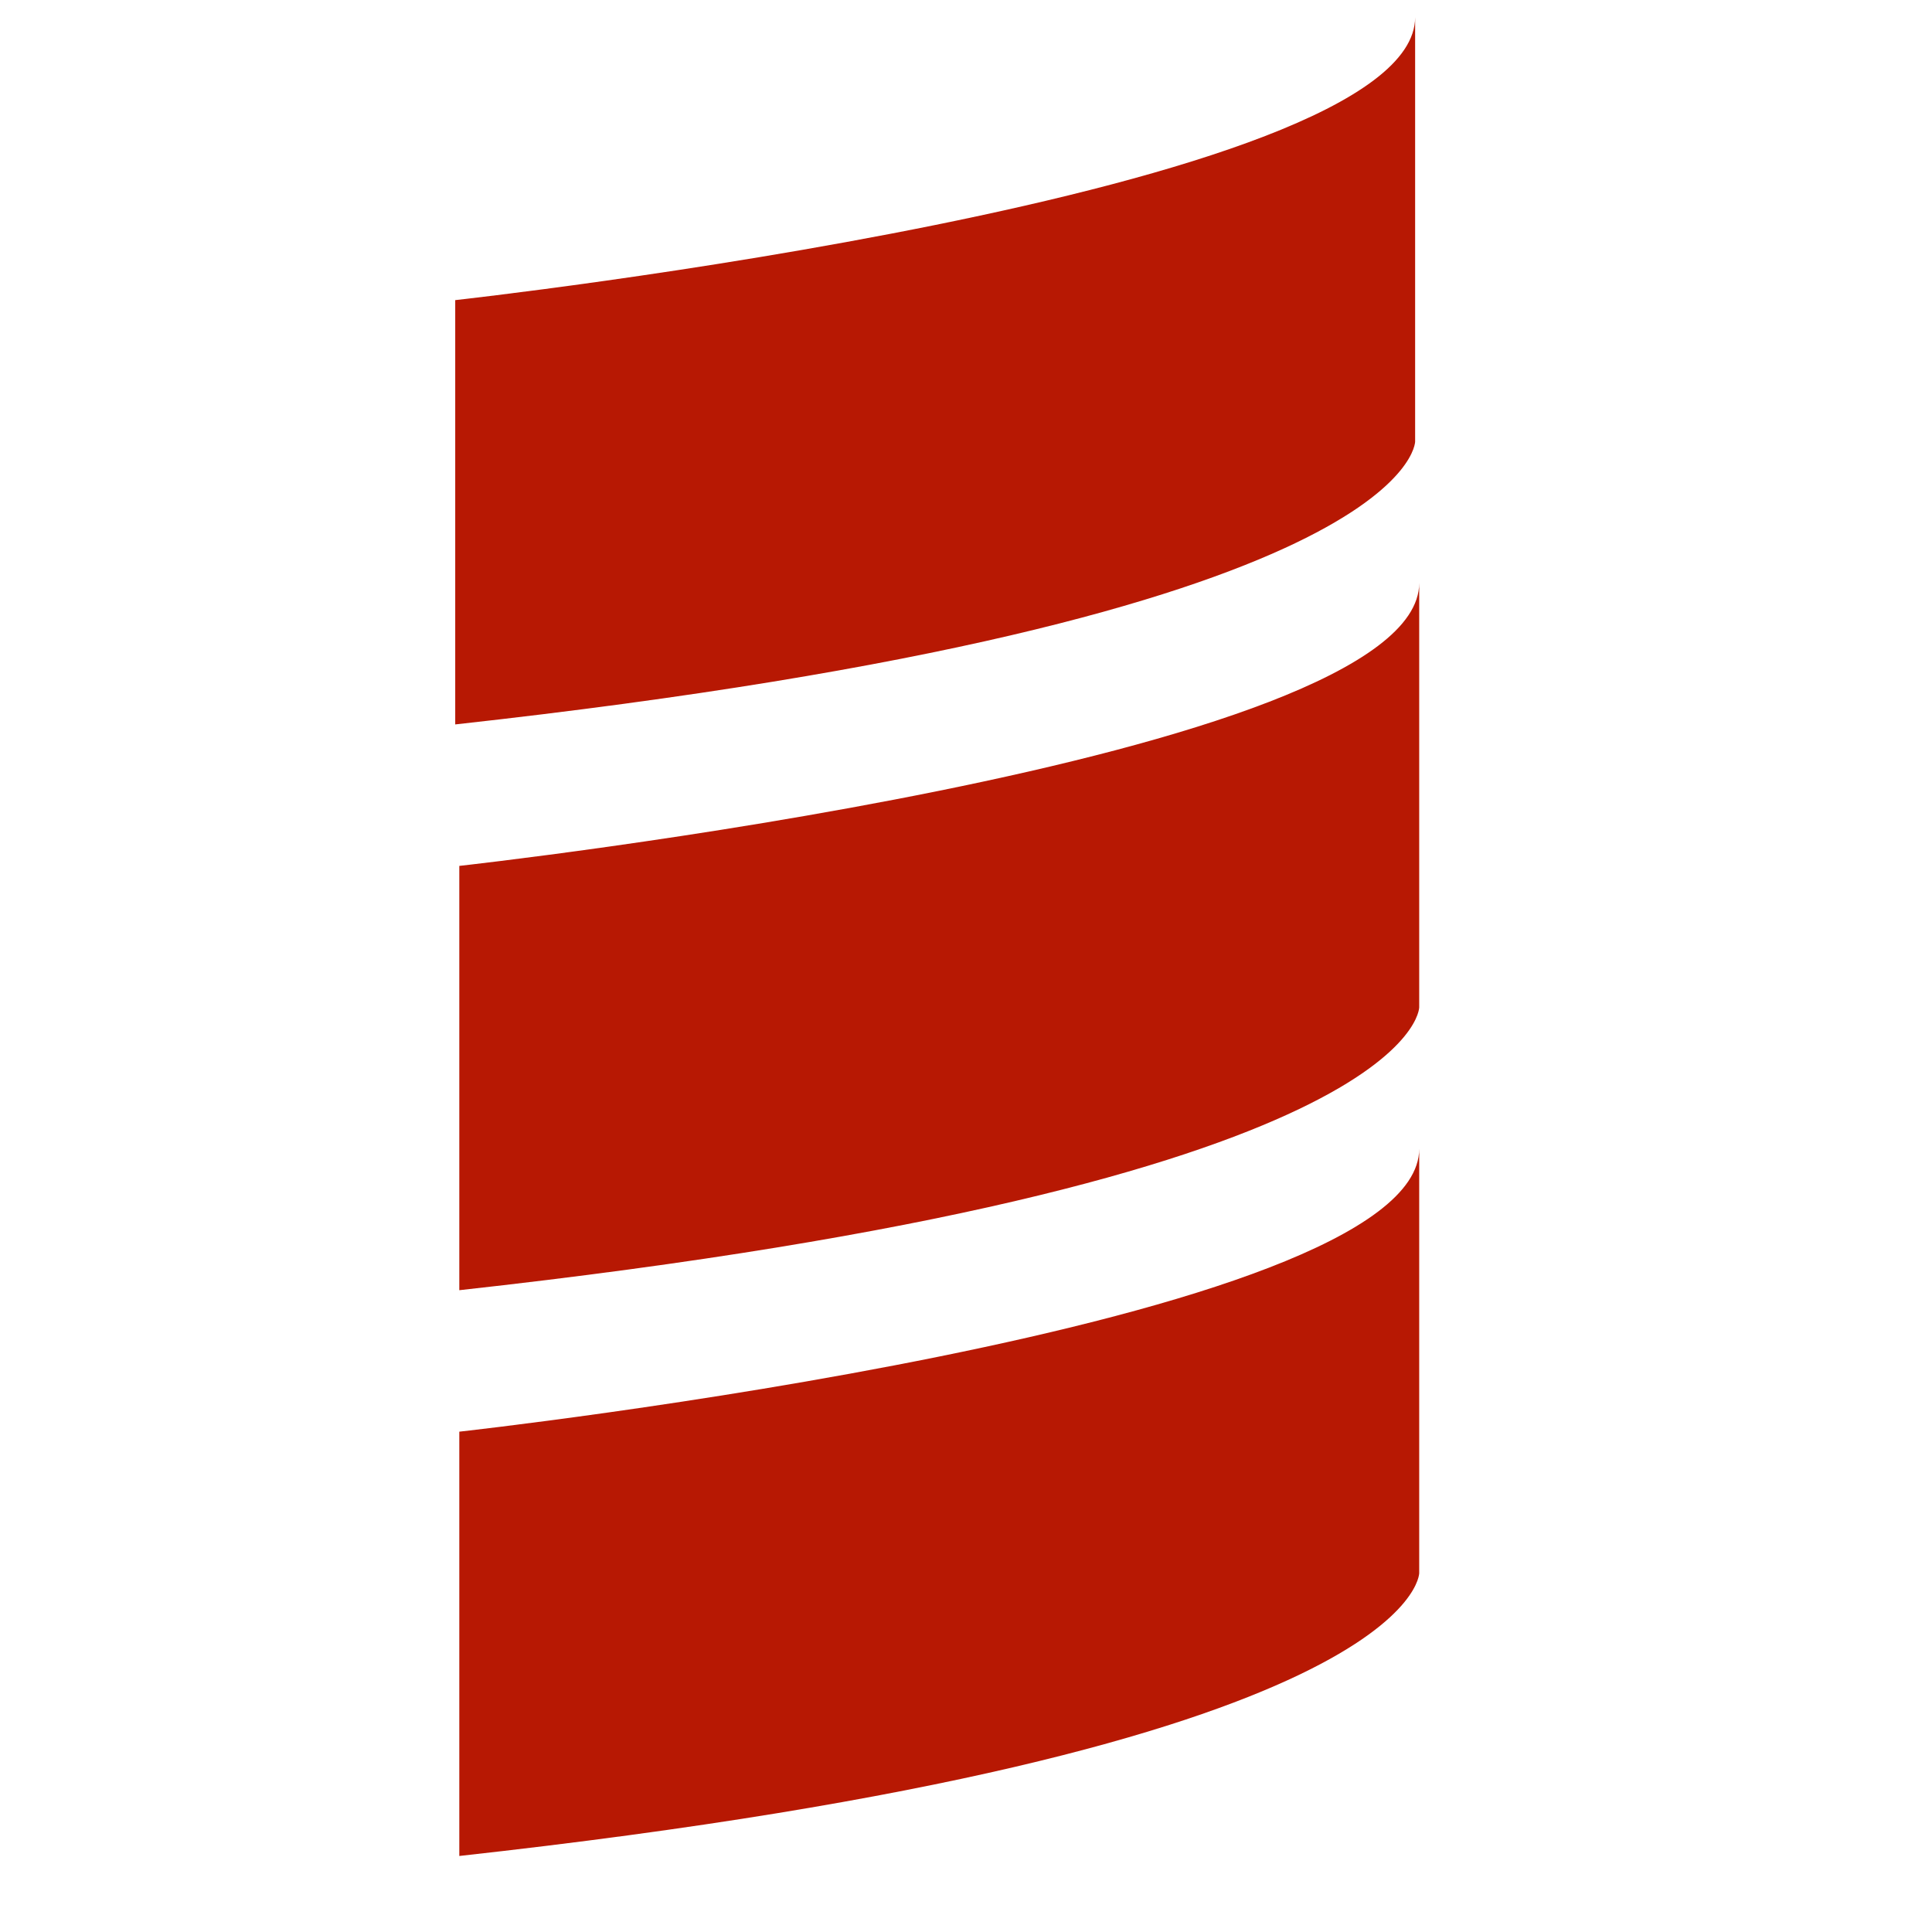
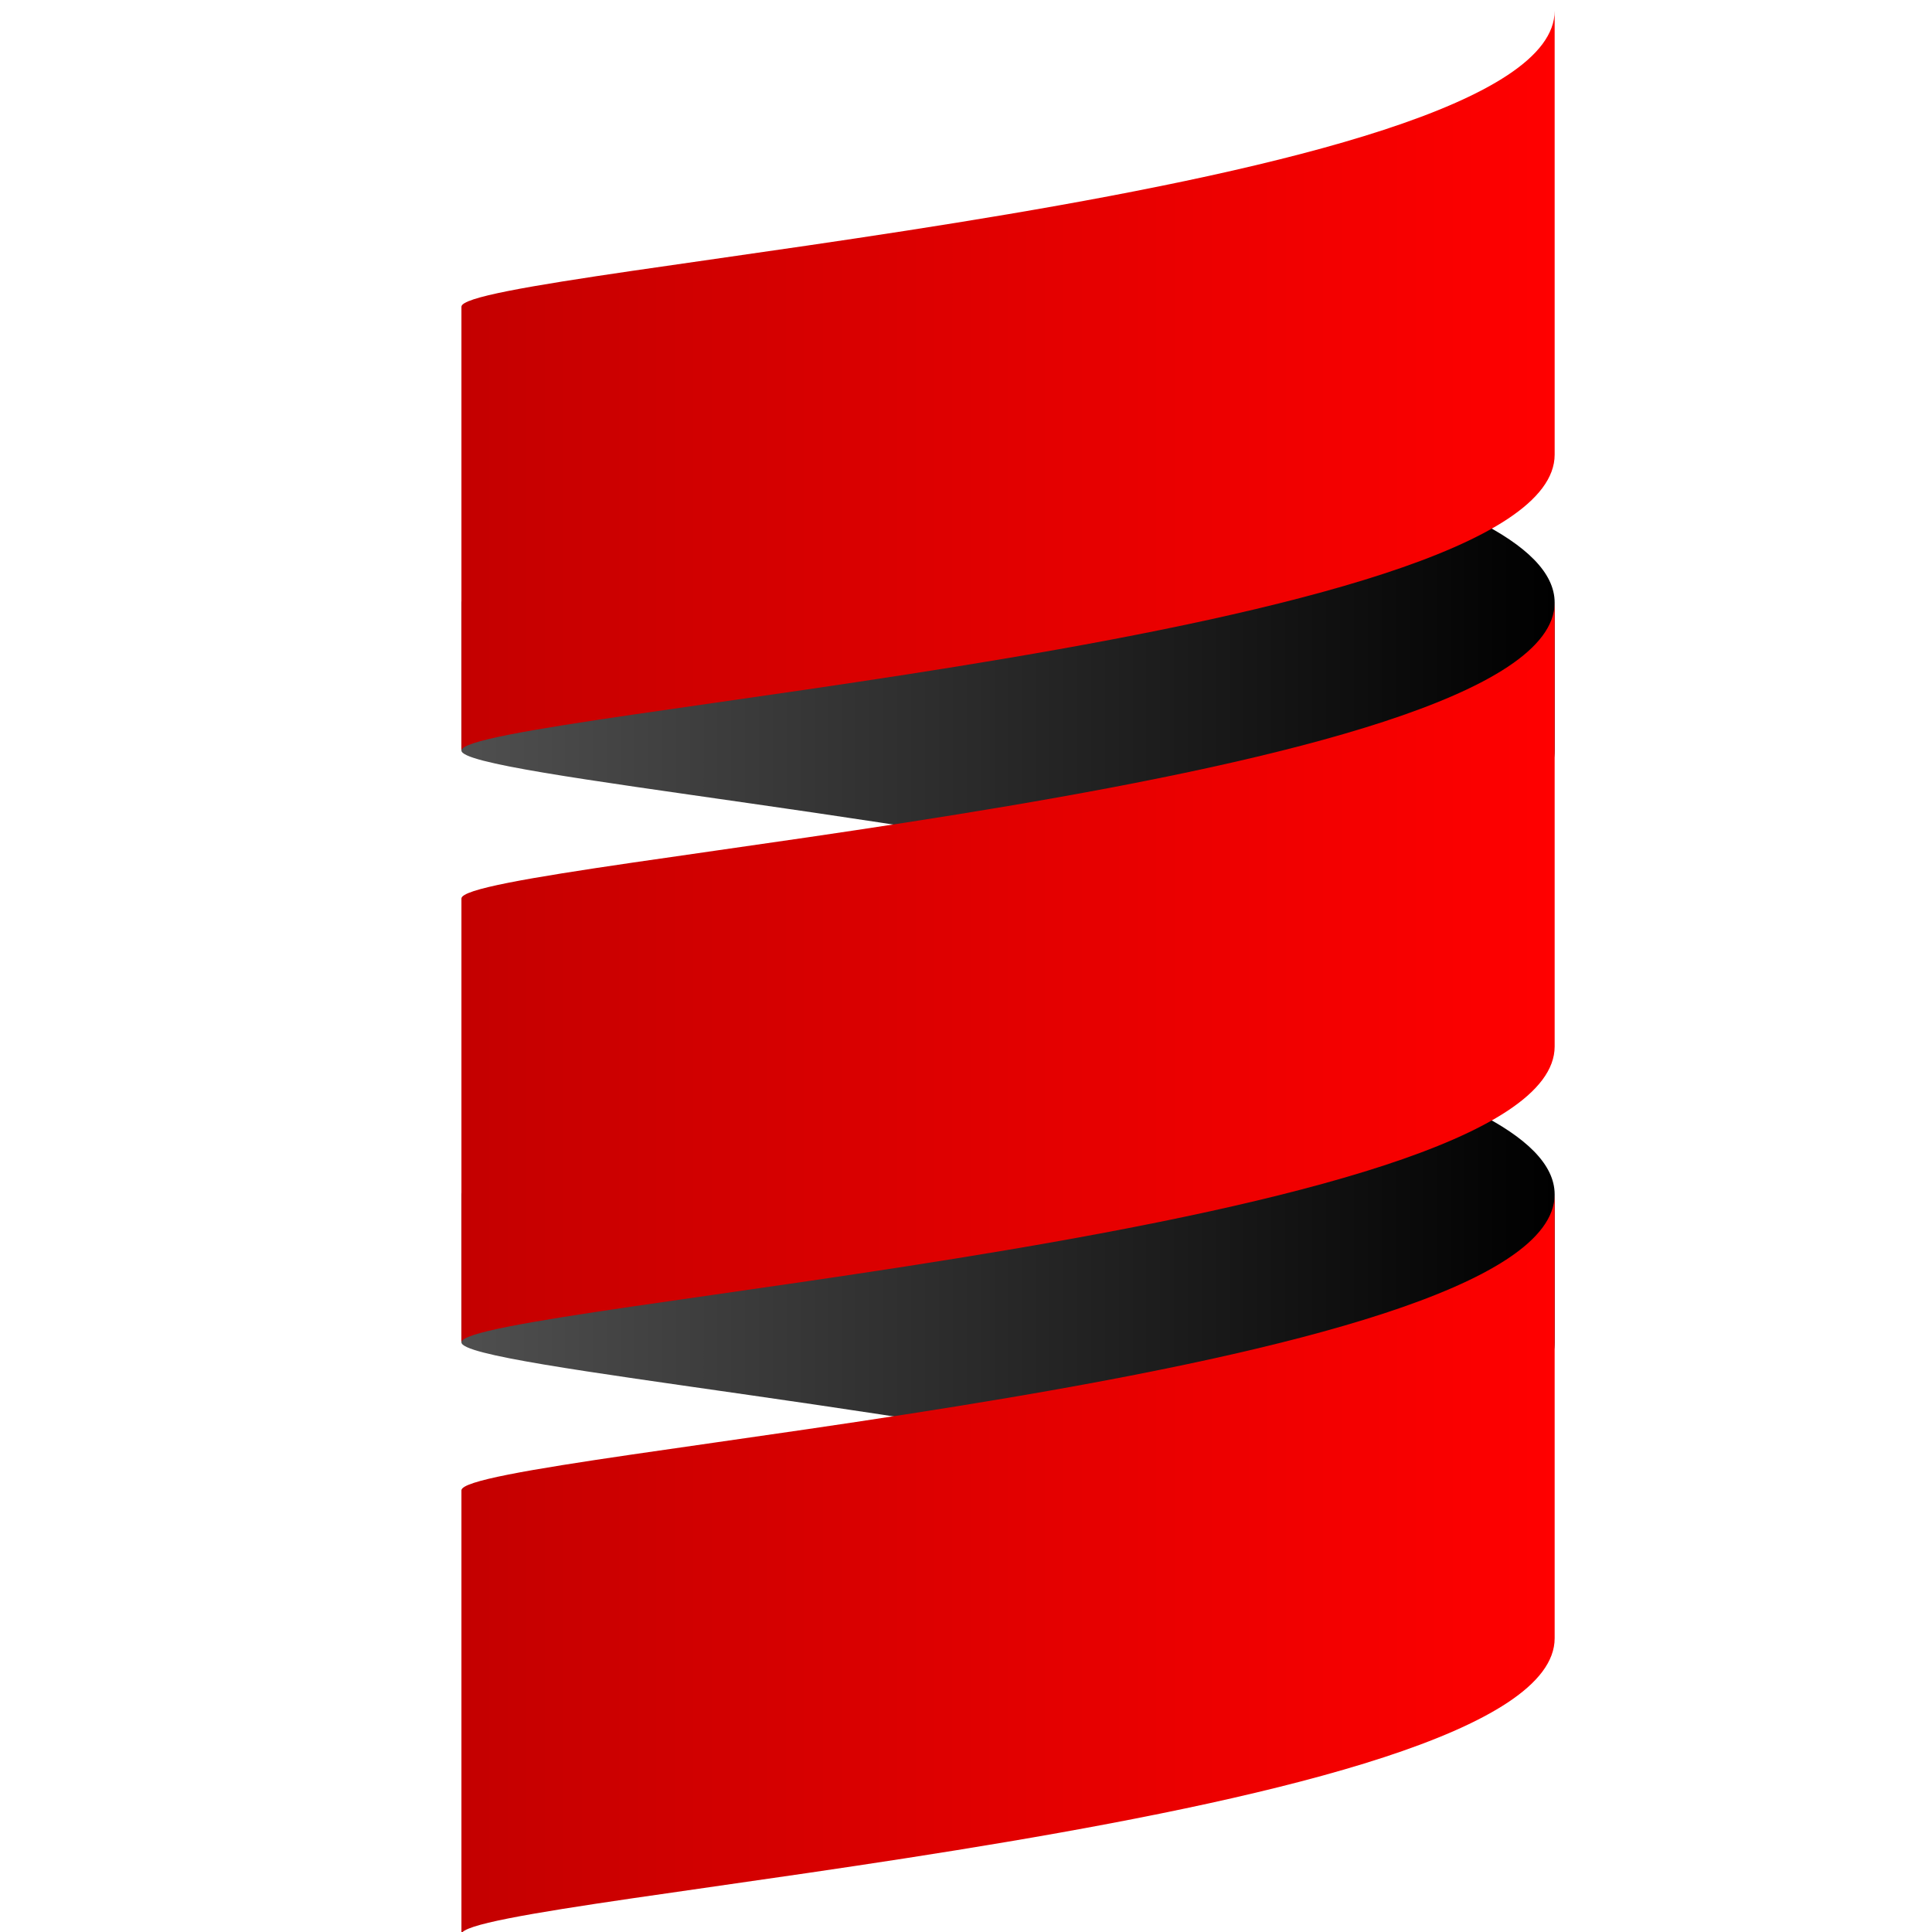
- <svg xmlns="http://www.w3.org/2000/svg" version="1.1" width="128" height="128" viewBox="0 0 128 128" id="svg4136">
-   <defs id="defs4142" />
-   <path d="m 30.16,19.884 c 0,0 63.596,-7.027 63.596,-18.742 l 0,28.111 c 0,0 0,11.716 -63.596,18.742 z m 0.27,37.484 c 0,0 63.596,-7.027 63.596,-18.742 l 0,28.111 c 0,0 0,11.716 -63.596,18.742 z m 0,37.484 c 0,0 63.596,-7.027 63.596,-18.742 l 0,28.111 c 0,0 0,11.716 -63.596,18.742 z" id="path4138" style="fill:#b71803;fill-opacity:1" />
+ <svg xmlns="http://www.w3.org/2000/svg" xmlns:xlink="http://www.w3.org/1999/xlink" width="128" height="128" viewBox="0 0 128 128" id="svg2" version="1.1">
+   <defs id="defs4">
+     <linearGradient id="linearGradient-1" y2="0.5" x2="1" y1="0.5" x1="0">
+       <stop id="stop4141" offset="0%" stop-color="#4F4F4F" />
+       <stop id="stop4143" offset="100%" stop-color="#000000" />
+     </linearGradient>
+     <linearGradient id="linearGradient-2" y2="0.5" x2="1" y1="0.5" x1="0">
+       <stop id="stop4146" offset="0%" stop-color="#C40000" />
+       <stop id="stop4148" offset="100%" stop-color="#FF0000" />
+     </linearGradient>
+     <linearGradient xlink:href="#linearGradient-1" id="linearGradient4178" x1="0" y1="444.174" x2="156.767" y2="444.174" gradientTransform="scale(1.632993,0.6123724)" gradientUnits="userSpaceOnUse" />
+     <linearGradient xlink:href="#linearGradient-1" id="linearGradient4180" x1="0" y1="235.151" x2="156.767" y2="235.151" gradientTransform="scale(1.632993,0.6123724)" gradientUnits="userSpaceOnUse" />
+     <linearGradient xlink:href="#linearGradient-2" id="linearGradient4182" x1="0" y1="263.101" x2="202.386" y2="263.101" gradientTransform="scale(1.264911,0.7905694)" gradientUnits="userSpaceOnUse" />
+     <linearGradient xlink:href="#linearGradient-2" id="linearGradient4184" x1="0" y1="101.193" x2="202.386" y2="101.193" gradientTransform="scale(1.264911,0.7905694)" gradientUnits="userSpaceOnUse" />
+     <linearGradient xlink:href="#linearGradient-2" id="linearGradient4186" x1="0" y1="425.01" x2="202.386" y2="425.01" gradientTransform="scale(1.264911,0.7905694)" gradientUnits="userSpaceOnUse" />
+   </defs>
+   <g id="layer1" transform="translate(0,-924.3622)">
+     <g id="g4150" transform="matrix(0.2829241,0,0,0.3063187,30.57143,925.0765)">
+       <path id="path4152" transform="matrix(1,0,0,-1,0,544)" d="m 0,288 0,-32 c 0,-5.394 116.377,-14.428 192.199,-32 l 0,0 C 228.828,232.491 256,242.969 256,256 l 0,0 0,32 c 0,13.024 -27.172,23.509 -63.801,32 l 0,0 C 116.377,302.425 0,293.39 0,288" style="fill:url(#linearGradient4178)" />
+       <path id="path4154" transform="matrix(1,0,0,-1,0,288)" d="m 0,160 0,-32 c 0,-5.394 116.377,-14.428 192.199,-32 l 0,0 C 228.828,104.491 256,114.969 256,128 l 0,0 0,32 c 0,13.024 -27.172,23.509 -63.801,32 l 0,0 C 116.377,174.425 0,165.39 0,160" style="fill:url(#linearGradient4180)" />
+       <path id="path4156" transform="matrix(1,0,0,-1,0,416)" d="m 0,224 0,-96 c 0,8 256,24 256,64 l 0,0 0,96 C 256,248 0,232 0,224" style="fill:url(#linearGradient4182)" />
+       <path id="path4158" transform="matrix(1,0,0,-1,0,160)" d="M 0,96 0,0 c 0,8 256,24 256,64 l 0,0 0,96 C 256,120 0,104 0,96" style="fill:url(#linearGradient4184)" />
+       <path id="path4160" transform="matrix(1,0,0,-1,0,672)" d="m 0,352 0,-96 c 0,8 256,24 256,64 l 0,0 0,96 C 256,376 0,360 0,352" style="fill:url(#linearGradient4186)" />
+     </g>
+   </g>
</svg>
